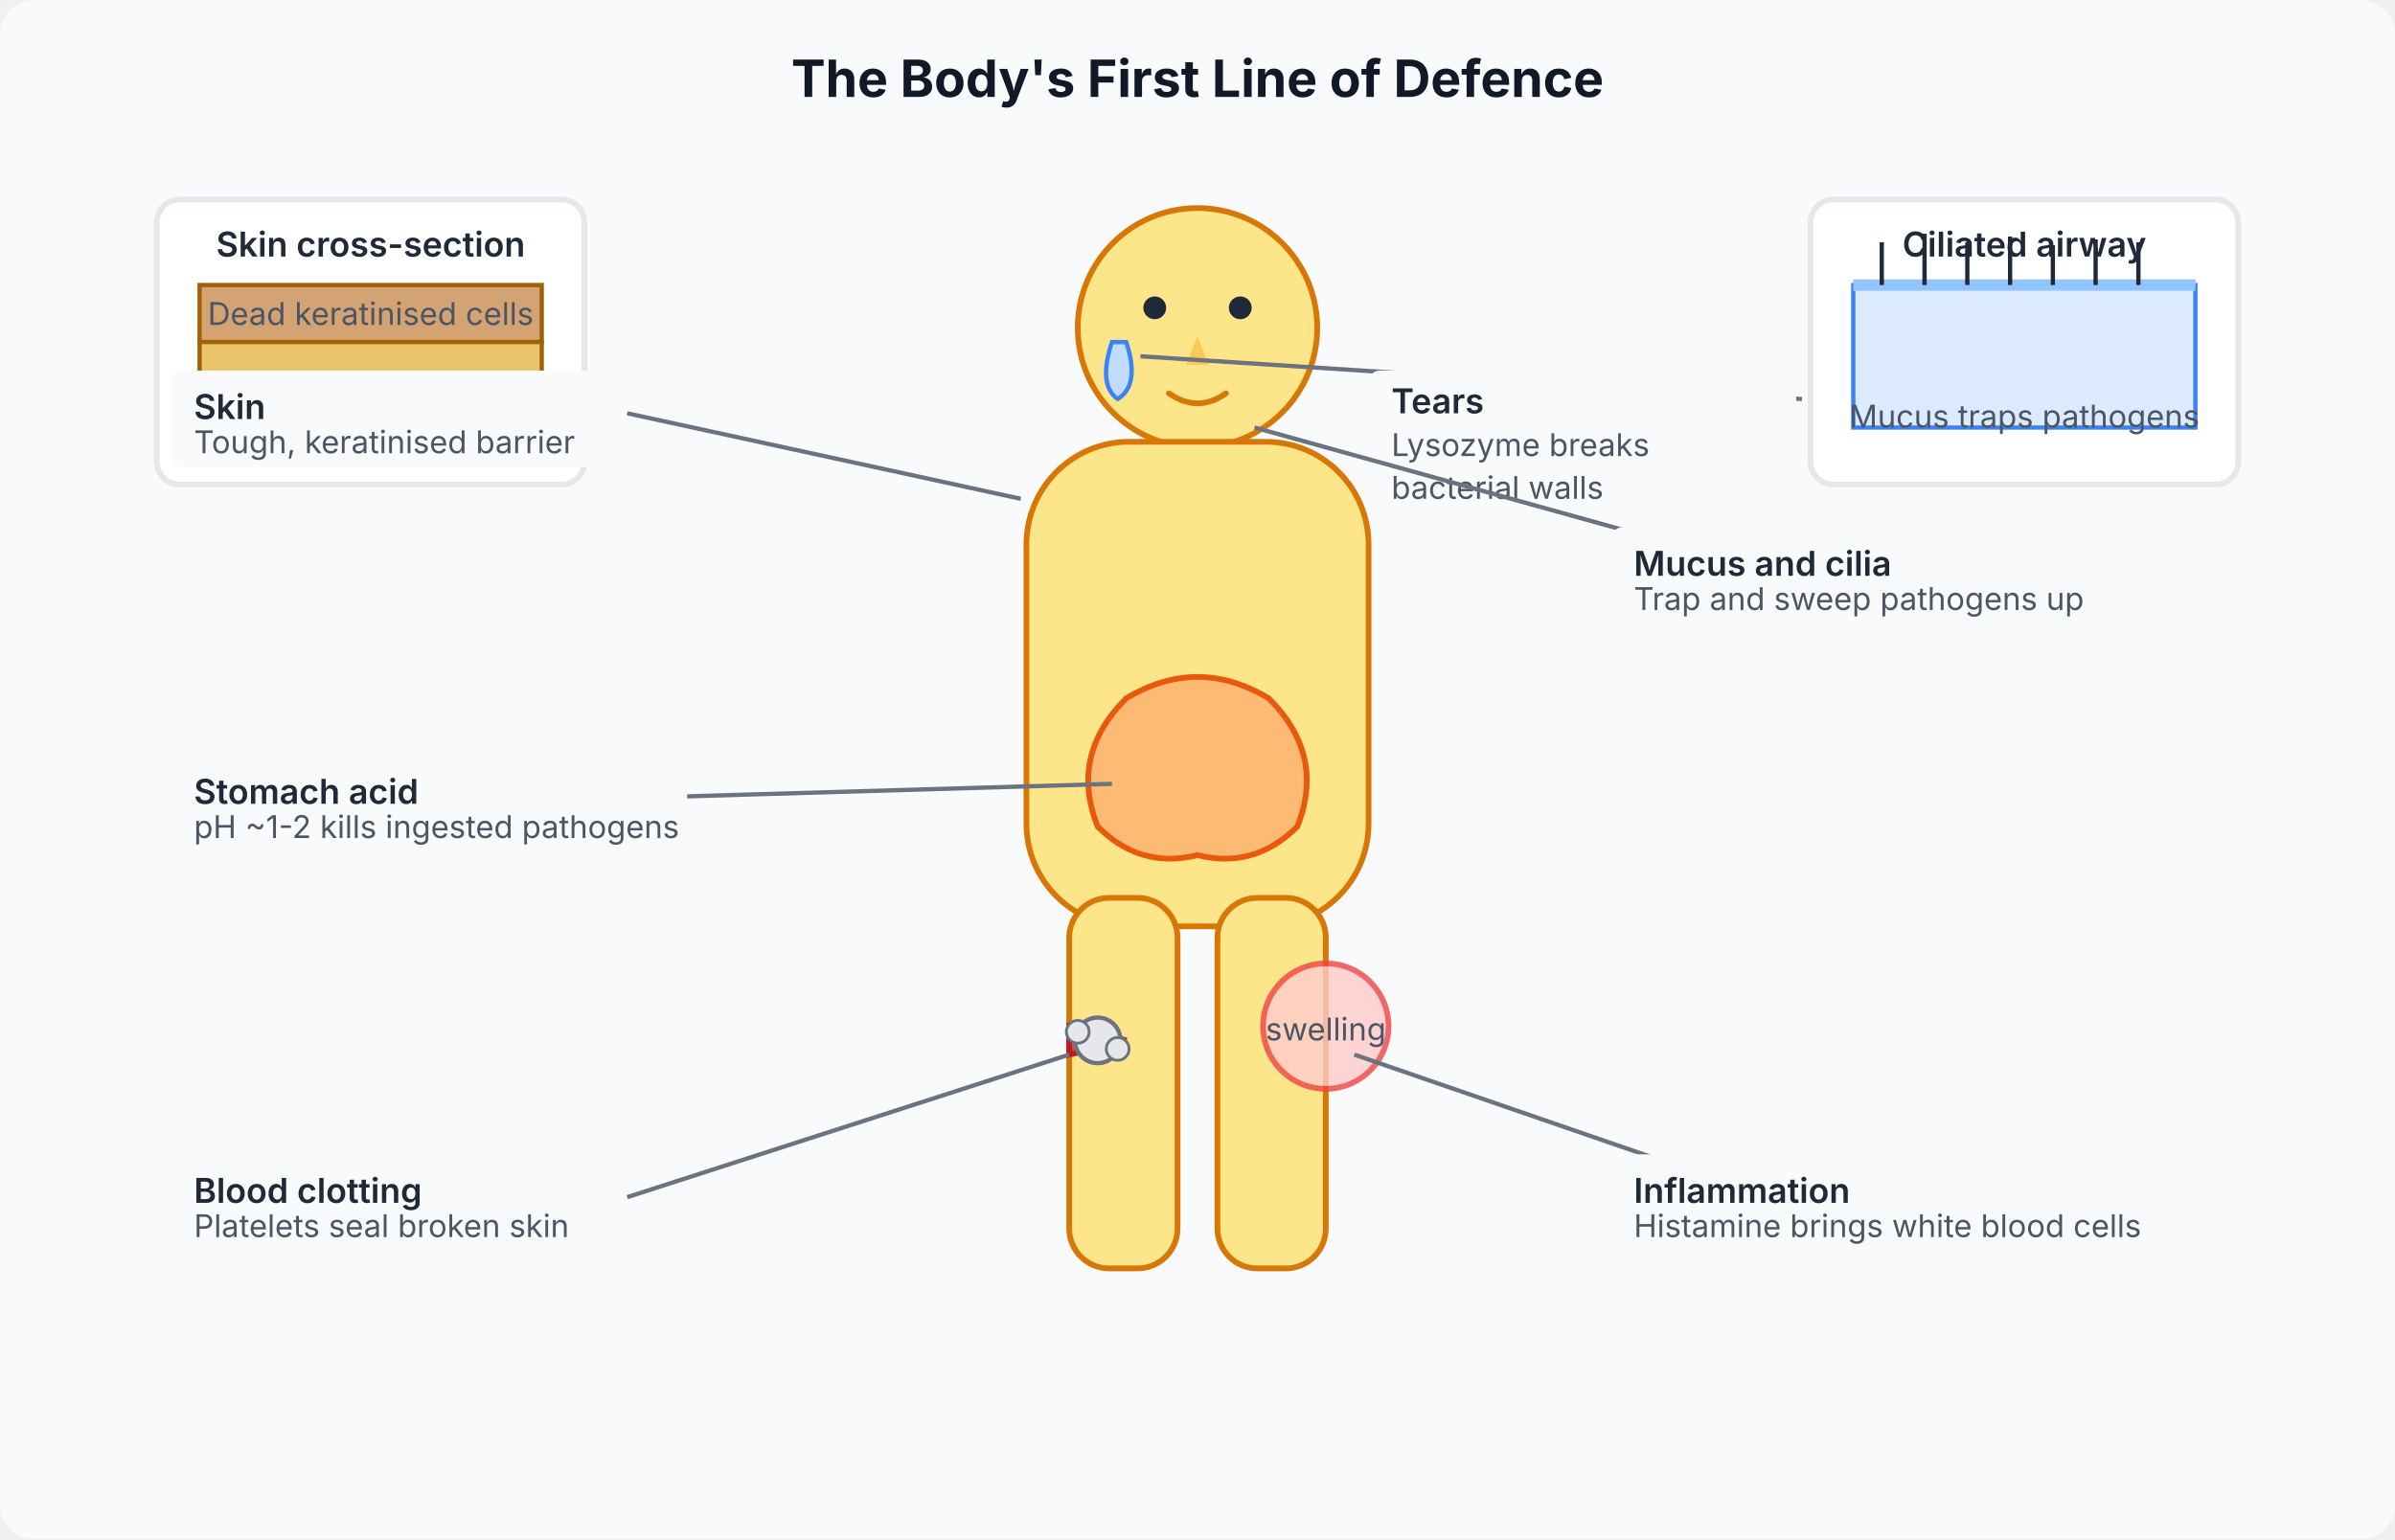
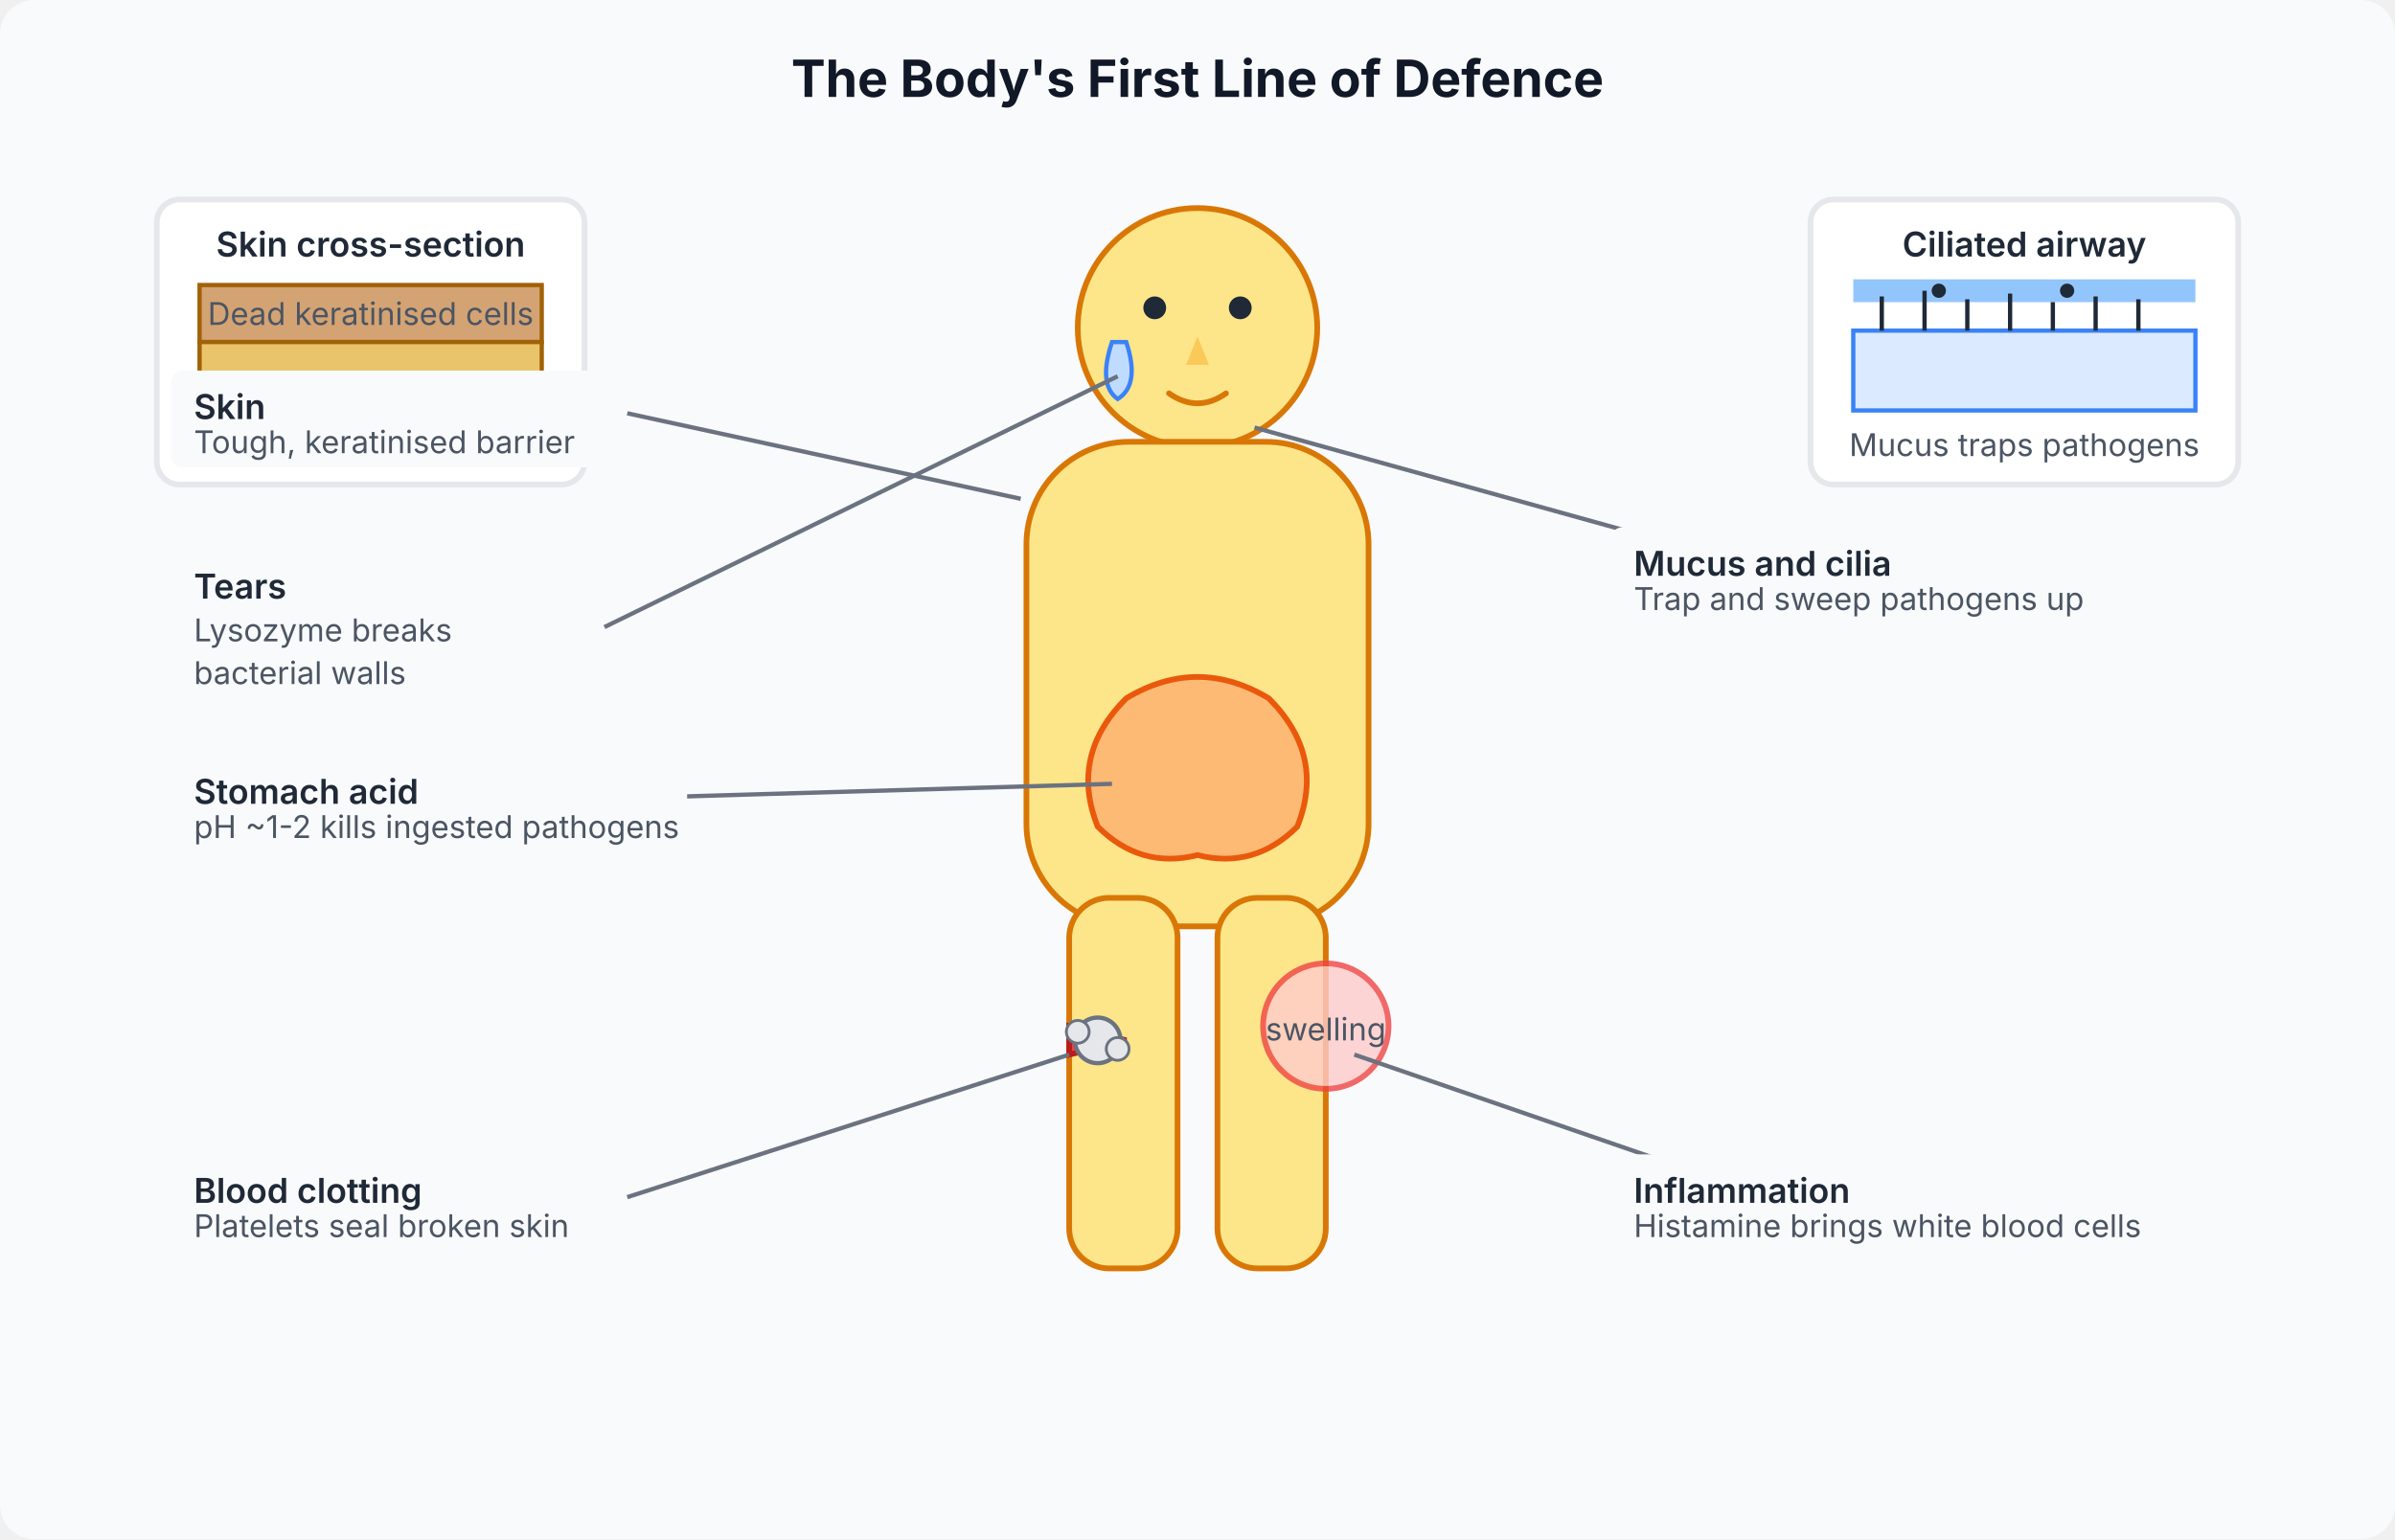
<svg xmlns="http://www.w3.org/2000/svg" viewBox="0 0 840 540" role="img" aria-labelledby="title desc">
  <defs>
    <style>
      .label { font-family: system-ui, -apple-system, BlinkMacSystemFont, sans-serif; font-size: 12px; font-weight: 600; fill: #1f2937; }
      .sublabel { font-family: system-ui, -apple-system, BlinkMacSystemFont, sans-serif; font-size: 11px; fill: #4b5563; }
      .title { font-family: system-ui, -apple-system, BlinkMacSystemFont, sans-serif; font-size: 18px; font-weight: 700; fill: #111827; }
      .line { stroke: #6b7280; stroke-width: 1.5; fill: none; }
      .label-bg { fill: #f9fafb; }
    </style>
  </defs>
  <rect width="840" height="540" fill="#f9fafb" rx="12" />
  <text x="420" y="34" text-anchor="middle" class="title">The Body's First Line of Defence</text>
  <g id="body">
    <circle cx="420" cy="115" r="42" fill="#fde68a" stroke="#d97706" stroke-width="2" />
    <rect x="360" y="155" width="120" height="170" rx="36" fill="#fde68a" stroke="#d97706" stroke-width="2" />
    <rect x="375" y="315" width="38" height="130" rx="14" fill="#fde68a" stroke="#d97706" stroke-width="2" />
    <rect x="427" y="315" width="38" height="130" rx="14" fill="#fde68a" stroke="#d97706" stroke-width="2" />
    <circle cx="405" cy="108" r="4" fill="#1f2937" />
    <circle cx="435" cy="108" r="4" fill="#1f2937" />
    <path d="M410,138 Q420,145 430,138" fill="none" stroke="#d97706" stroke-width="2" stroke-linecap="round" />
    <path d="M420,118 L416,128 L424,128 Z" fill="#f59e0b" opacity="0.4" />
  </g>
  <path d="M395,245 Q375,265 385,290 Q400,305 420,300 Q440,305 455,290 Q465,265 445,245 Q420,230 395,245 Z" fill="#fdba74" stroke="#ea580c" stroke-width="2" />
  <circle cx="465" cy="360" r="22" fill="#fecaca" stroke="#ef4444" stroke-width="2" opacity="0.8" />
  <text x="465" y="365" text-anchor="middle" class="sublabel" fill="#991b1b">swelling</text>
  <path d="M375,360 L395,365 L375,370 Z" fill="#ef4444" stroke="#b91c1c" stroke-width="2" />
  <circle cx="385" cy="365" r="8" fill="#e5e7eb" stroke="#6b7280" stroke-width="1.5" />
  <circle cx="378" cy="362" r="4" fill="#e5e7eb" stroke="#6b7280" stroke-width="1" />
  <circle cx="392" cy="368" r="4" fill="#e5e7eb" stroke="#6b7280" stroke-width="1" />
  <path d="M390,120 Q385,135 392,140 Q400,135 395,120 Z" fill="#bfdbfe" stroke="#3b82f6" stroke-width="1.5" />
  <rect x="55" y="70" width="150" height="100" fill="#ffffff" stroke="#e5e7eb" stroke-width="2" rx="8" />
  <text x="130" y="90" text-anchor="middle" class="label">Skin cross-section</text>
  <rect x="70" y="100" width="120" height="20" fill="#d4a373" stroke="#a16207" stroke-width="1.5" />
  <rect x="70" y="120" width="120" height="15" fill="#e9c46a" stroke="#a16207" stroke-width="1.5" />
  <rect x="70" y="135" width="120" height="20" fill="#fde68a" stroke="#a16207" stroke-width="1.5" />
  <text x="130" y="114" text-anchor="middle" class="sublabel" fill="#fff">Dead keratinised cells</text>
  <rect x="635" y="70" width="150" height="100" fill="#ffffff" stroke="#e5e7eb" stroke-width="2" rx="8" />
  <text x="710" y="90" text-anchor="middle" class="label">Ciliated airway</text>
-   <rect x="650" y="100" width="120" height="50" fill="#dbeafe" stroke="#3b82f6" stroke-width="1.5" />
-   <line x1="650" y1="100" x2="770" y2="100" stroke="#93c5fd" stroke-width="4" />
-   <line x1="660" y1="100" x2="660" y2="85" stroke="#1f2937" stroke-width="1.5" />
-   <line x1="675" y1="100" x2="675" y2="82" stroke="#1f2937" stroke-width="1.5" />
-   <line x1="690" y1="100" x2="690" y2="85" stroke="#1f2937" stroke-width="1.5" />
-   <line x1="705" y1="100" x2="705" y2="83" stroke="#1f2937" stroke-width="1.5" />
-   <line x1="720" y1="100" x2="720" y2="86" stroke="#1f2937" stroke-width="1.5" />
-   <line x1="735" y1="100" x2="735" y2="84" stroke="#1f2937" stroke-width="1.5" />
-   <line x1="750" y1="100" x2="750" y2="85" stroke="#1f2937" stroke-width="1.5" />
-   <text x="710" y="150" text-anchor="middle" class="sublabel">Mucus traps pathogens</text>
+   <rect x="650" y="116" width="120" height="28" fill="#dbeafe" stroke="#3b82f6" stroke-width="1.5" />
+   <rect x="650" y="98" width="120" height="8" fill="#93c5fd" stroke="none" />
+   <circle cx="680" cy="102" r="2.5" fill="#1f2937" />
+   <circle cx="725" cy="102" r="2.5" fill="#1f2937" />
+   <line x1="660" y1="116" x2="660" y2="104" stroke="#1f2937" stroke-width="1.5" />
+   <line x1="675" y1="116" x2="675" y2="102" stroke="#1f2937" stroke-width="1.5" />
+   <line x1="690" y1="116" x2="690" y2="105" stroke="#1f2937" stroke-width="1.5" />
+   <line x1="705" y1="116" x2="705" y2="103" stroke="#1f2937" stroke-width="1.5" />
+   <line x1="720" y1="116" x2="720" y2="106" stroke="#1f2937" stroke-width="1.5" />
+   <line x1="735" y1="116" x2="735" y2="104" stroke="#1f2937" stroke-width="1.5" />
+   <line x1="750" y1="116" x2="750" y2="105" stroke="#1f2937" stroke-width="1.5" />
+   <text x="710" y="160" text-anchor="middle" class="sublabel">Mucus traps pathogens</text>
  <line x1="220" y1="145" x2="358" y2="175" class="line" />
  <rect x="60" y="130" width="155" height="34" rx="4" class="label-bg" />
  <text x="68" y="147" class="label">Skin</text>
  <text x="68" y="159" class="sublabel">Tough, keratinised barrier</text>
  <line x1="220" y1="280" x2="390" y2="275" class="line" />
  <rect x="60" y="265" width="181" height="34" rx="4" class="label-bg" />
  <text x="68" y="282" class="label">Stomach acid</text>
  <text x="68" y="294" class="sublabel">pH ~1-2 kills ingested pathogens</text>
  <line x1="220" y1="420" x2="375" y2="370" class="line" />
  <rect x="60" y="405" width="155" height="34" rx="4" class="label-bg" />
  <text x="68" y="422" class="label">Blood clotting</text>
  <text x="68" y="434" class="sublabel">Platelets seal broken skin</text>
-   <line x1="632" y1="140" x2="400" y2="125" class="line" />
-   <rect x="480" y="130" width="150" height="52" rx="4" class="label-bg" />
-   <text x="488" y="145" class="label">Tears</text>
-   <text x="488" y="160" class="sublabel">Lysozyme breaks</text>
-   <text x="488" y="175" class="sublabel">bacterial walls</text>
+   <line x1="212" y1="220" x2="392" y2="132" class="line" />
+   <rect x="60" y="195" width="150" height="52" rx="4" class="label-bg" />
+   <text x="68" y="210" class="label">Tears</text>
+   <text x="68" y="225" class="sublabel">Lysozyme breaks</text>
+   <text x="68" y="240" class="sublabel">bacterial walls</text>
  <line x1="620" y1="200" x2="440" y2="150" class="line" />
  <rect x="565" y="185" width="166" height="34" rx="4" class="label-bg" />
  <text x="573" y="202" class="label">Mucus and cilia</text>
  <text x="573" y="214" class="sublabel">Trap and sweep pathogens up</text>
  <line x1="620" y1="420" x2="475" y2="370" class="line" />
  <rect x="565" y="405" width="188" height="34" rx="4" class="label-bg" />
  <text x="573" y="422" class="label">Inflammation</text>
  <text x="573" y="434" class="sublabel">Histamine brings white blood cells</text>
</svg>
